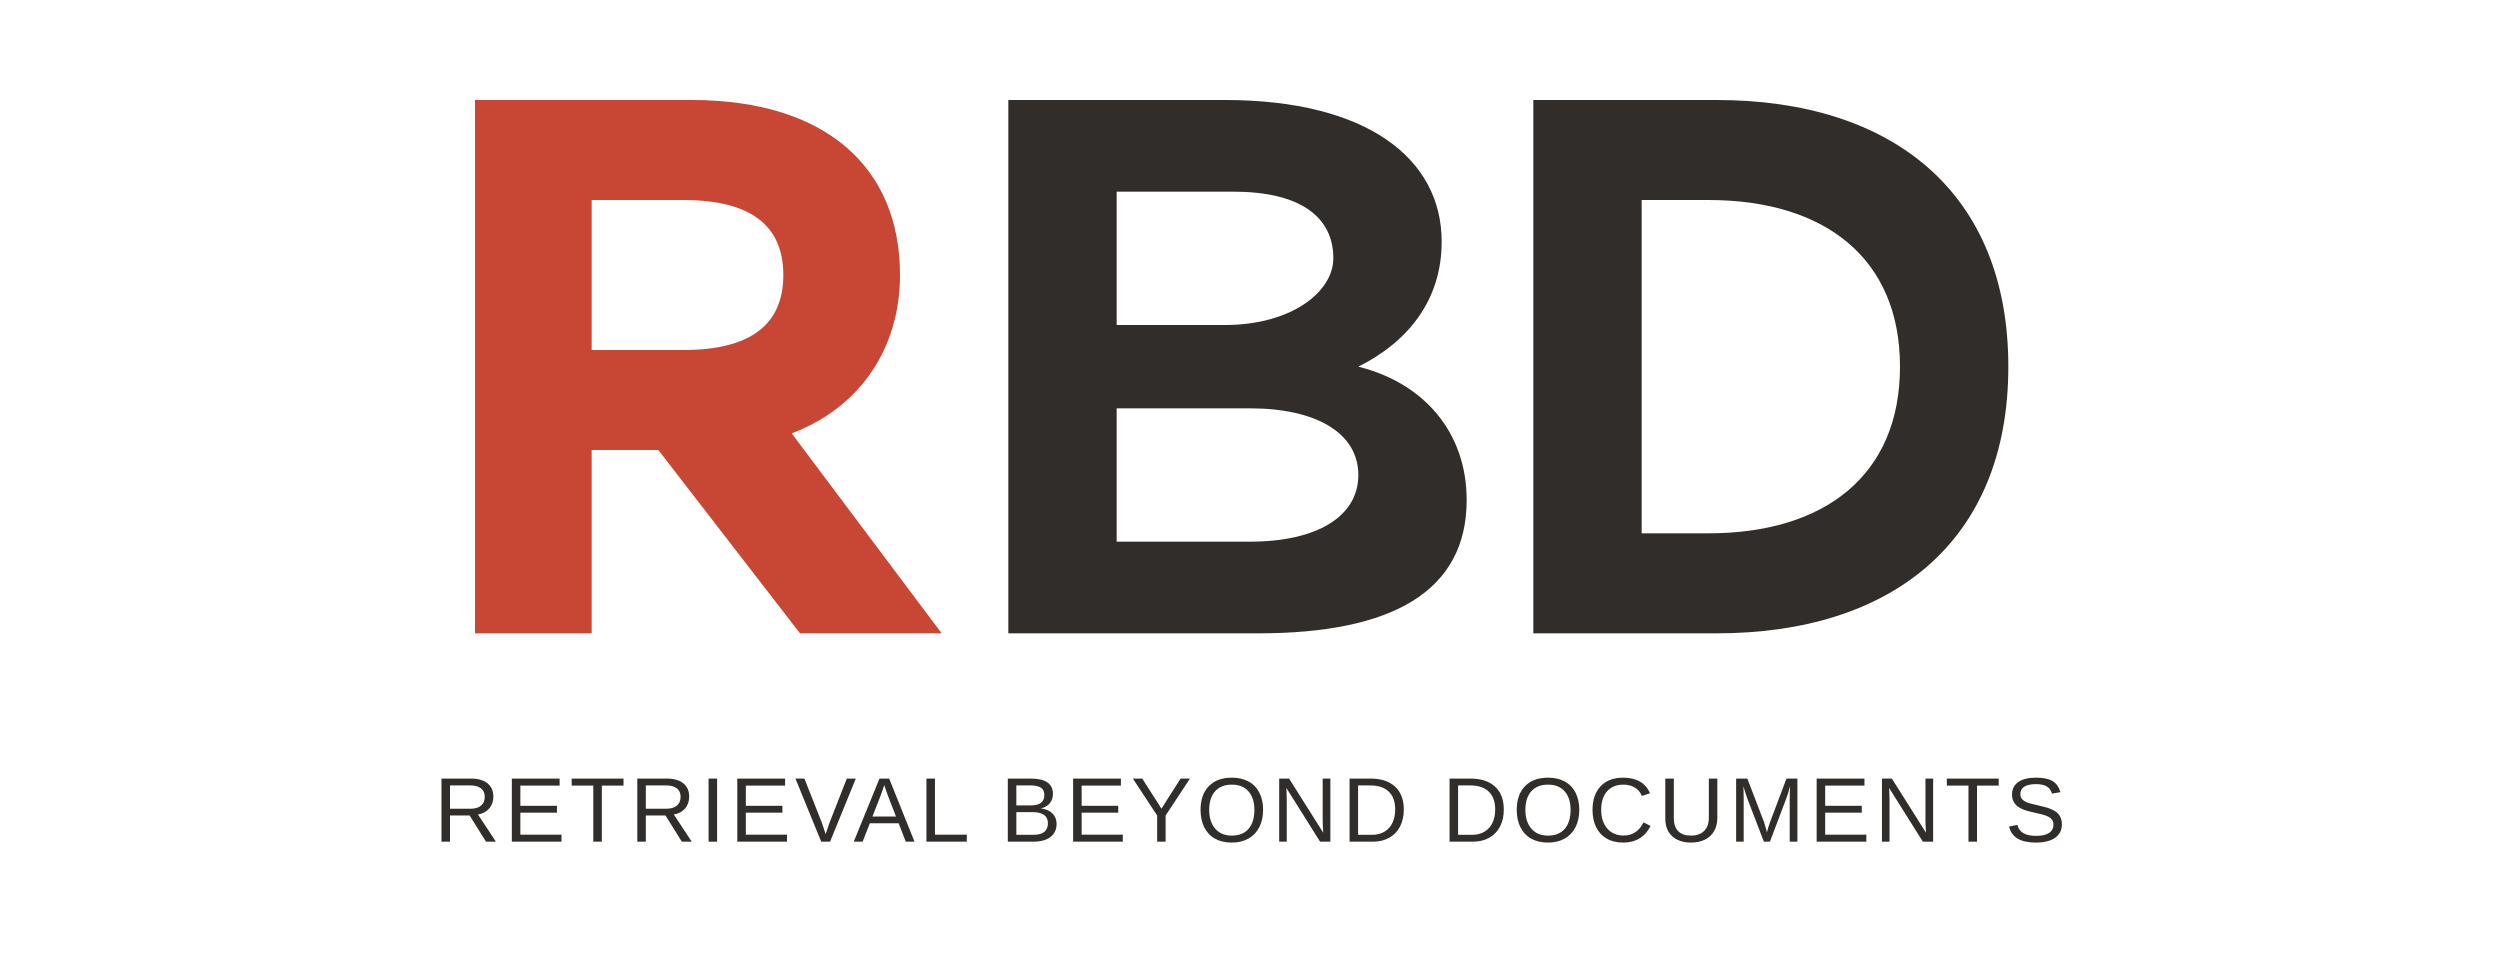
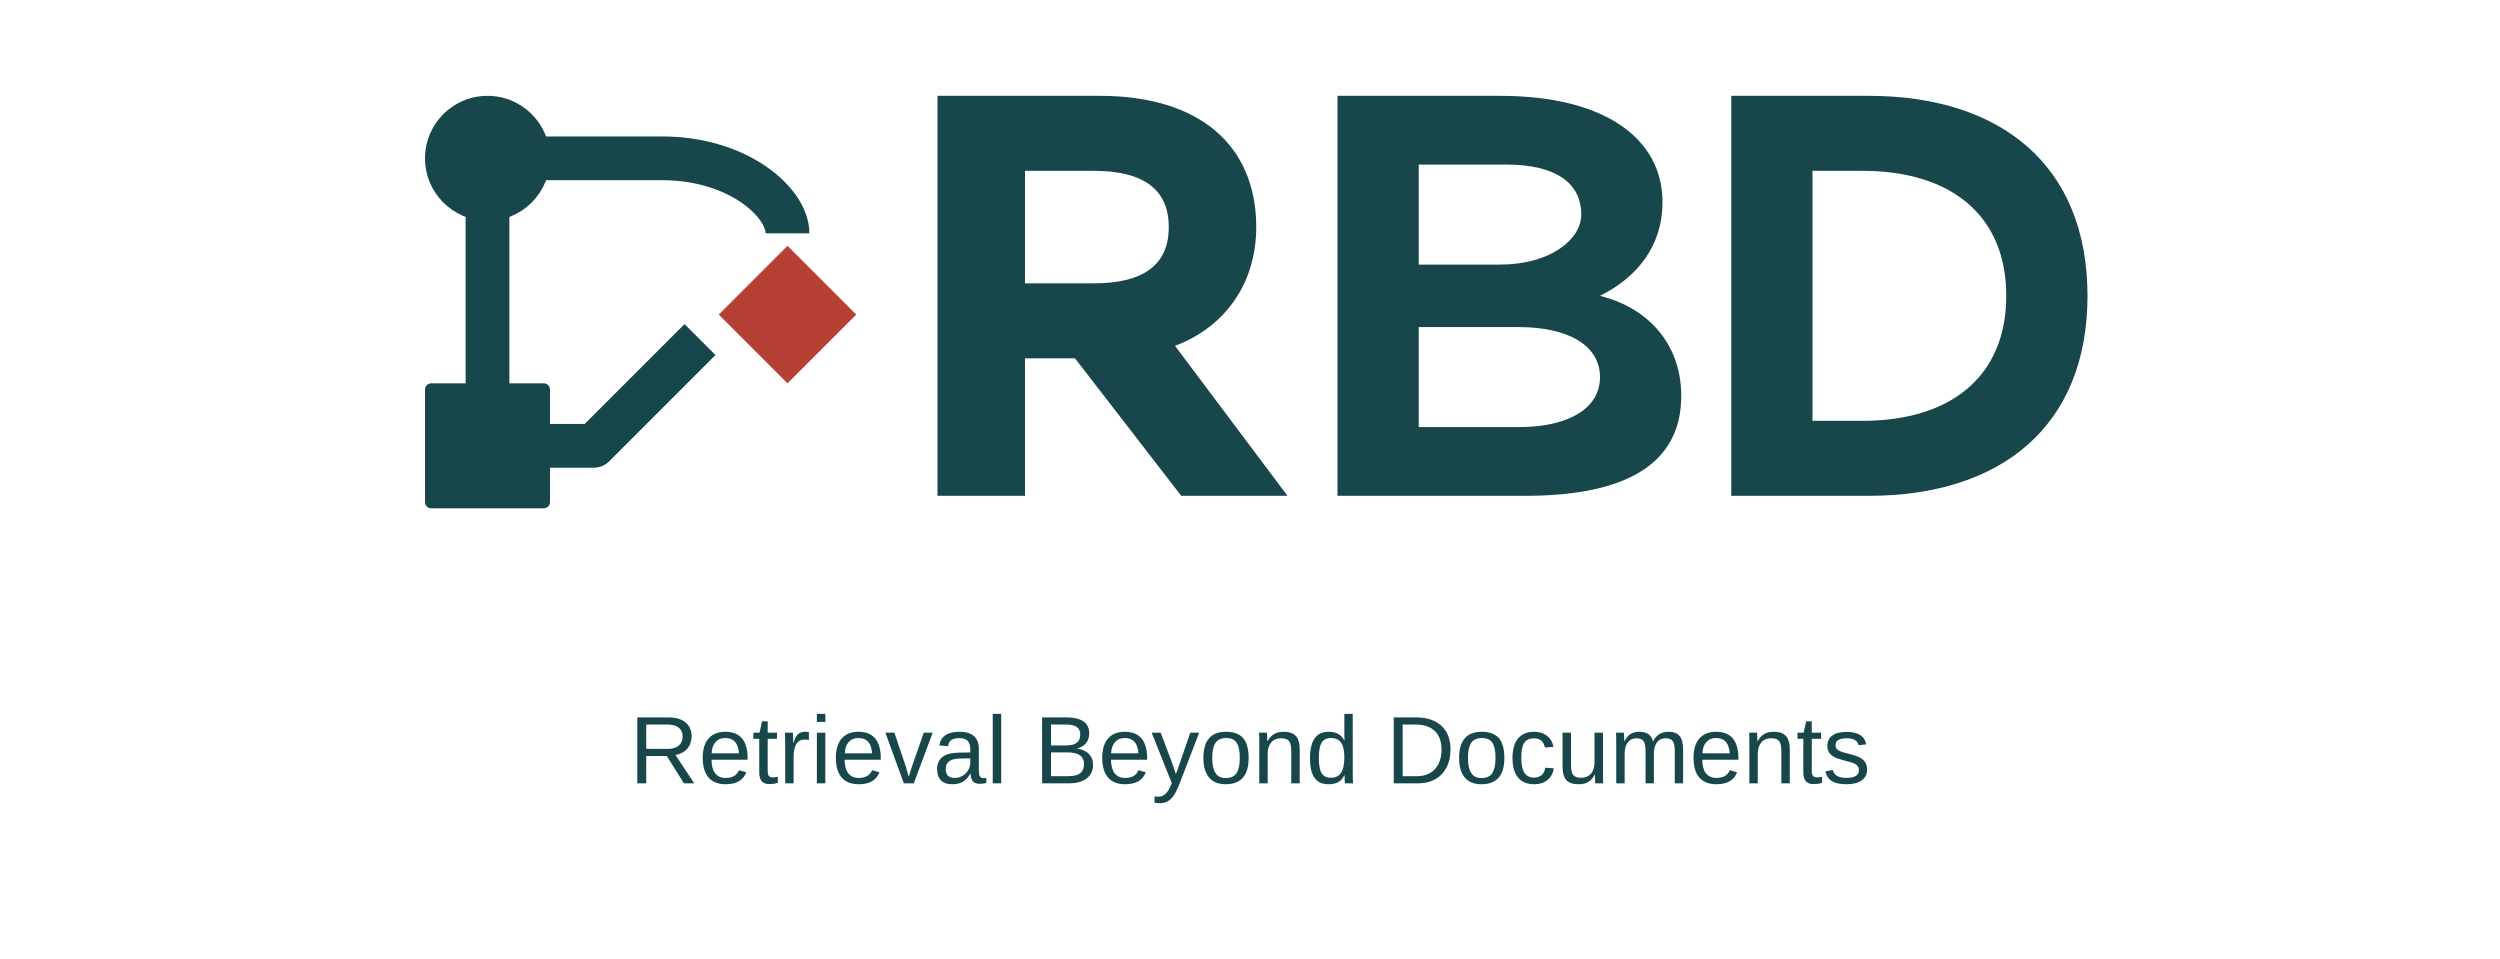
<svg xmlns="http://www.w3.org/2000/svg" viewBox="0 0 600 230">
-   <g transform="translate(106 12) scale(2)">
-     <path d="M4 6H30C46 6 55 14 55 27C55 36 50 43 42 46L60 70H43L26 48H18V70H4ZM18 18V36H29C37 36 41 33 41 27C41 21 37 18 29 18Z" fill="#c74634" fill-rule="evenodd" />
-     <path d="M68 6H94C111 6 120 13 120 23C120 30 116 35 110 38C118 40 123 46 123 54C123 65 114 70 98 70H68ZM81 17V33H94C102 33 107 29 107 25C107 20 103 17 95 17ZM81 43V59H97C105 59 110 56 110 51C110 46 105 43 97 43Z" fill="#312d2a" fill-rule="evenodd" />
-     <path d="M131 6H153C174 6 188 17 188 38C188 59 174 70 153 70H131ZM144 18V58H152C166 58 175 51 175 38C175 25 166 18 152 18Z" fill="#312d2a" fill-rule="evenodd" />
+   <g transform="translate(90 14) scale(1.5)">
+     <g>
+       <g fill="none" stroke="#17474b" stroke-width="7" stroke-linecap="butt" stroke-linejoin="round">
+         <path d="M18 16H46C58 16 66 23 66 28" />
+         <path d="M18 16V62H35L52 45" />
+       </g>
+       <circle cx="18" cy="16" r="10" fill="#17474b" />
+       <rect x="8" y="52" width="20" height="20" rx="1" fill="#17474b" />
+       <path d="M66 30L77 41L66 52L55 41Z" fill="#b64034" />
+     </g>
+     <g transform="translate(86 0)">
+       <path d="M4 6H30C46 6 55 14 55 27C55 36 50 43 42 46L60 70H43L26 48H18V70H4ZM18 18V36H29C37 36 41 33 41 27C41 21 37 18 29 18Z" fill="#17474b" fill-rule="evenodd" />
+       <path d="M68 6H94C111 6 120 13 120 23C120 30 116 35 110 38C118 40 123 46 123 54C123 65 114 70 98 70H68ZM81 17V33H94C102 33 107 29 107 25C107 20 103 17 95 17ZM81 43V59H97C105 59 110 56 110 51C110 46 105 43 97 43Z" fill="#17474b" fill-rule="evenodd" />
+       <path d="M131 6H153C174 6 188 17 188 38C188 59 174 70 153 70H131ZM144 18V58H152C166 58 175 51 175 38C175 25 166 18 152 18Z" fill="#17474b" fill-rule="evenodd" />
+     </g>
  </g>
-   <text x="300" y="202" text-anchor="middle" font-family="Arial,Helvetica,sans-serif" font-size="22" letter-spacing="1" fill="#312d2a">RETRIEVAL BEYOND DOCUMENTS</text>
+   <text x="300" y="188" text-anchor="middle" font-family="Arial,Helvetica,sans-serif" font-size="23" fill="#17474b">Retrieval Beyond Documents</text>
</svg>
